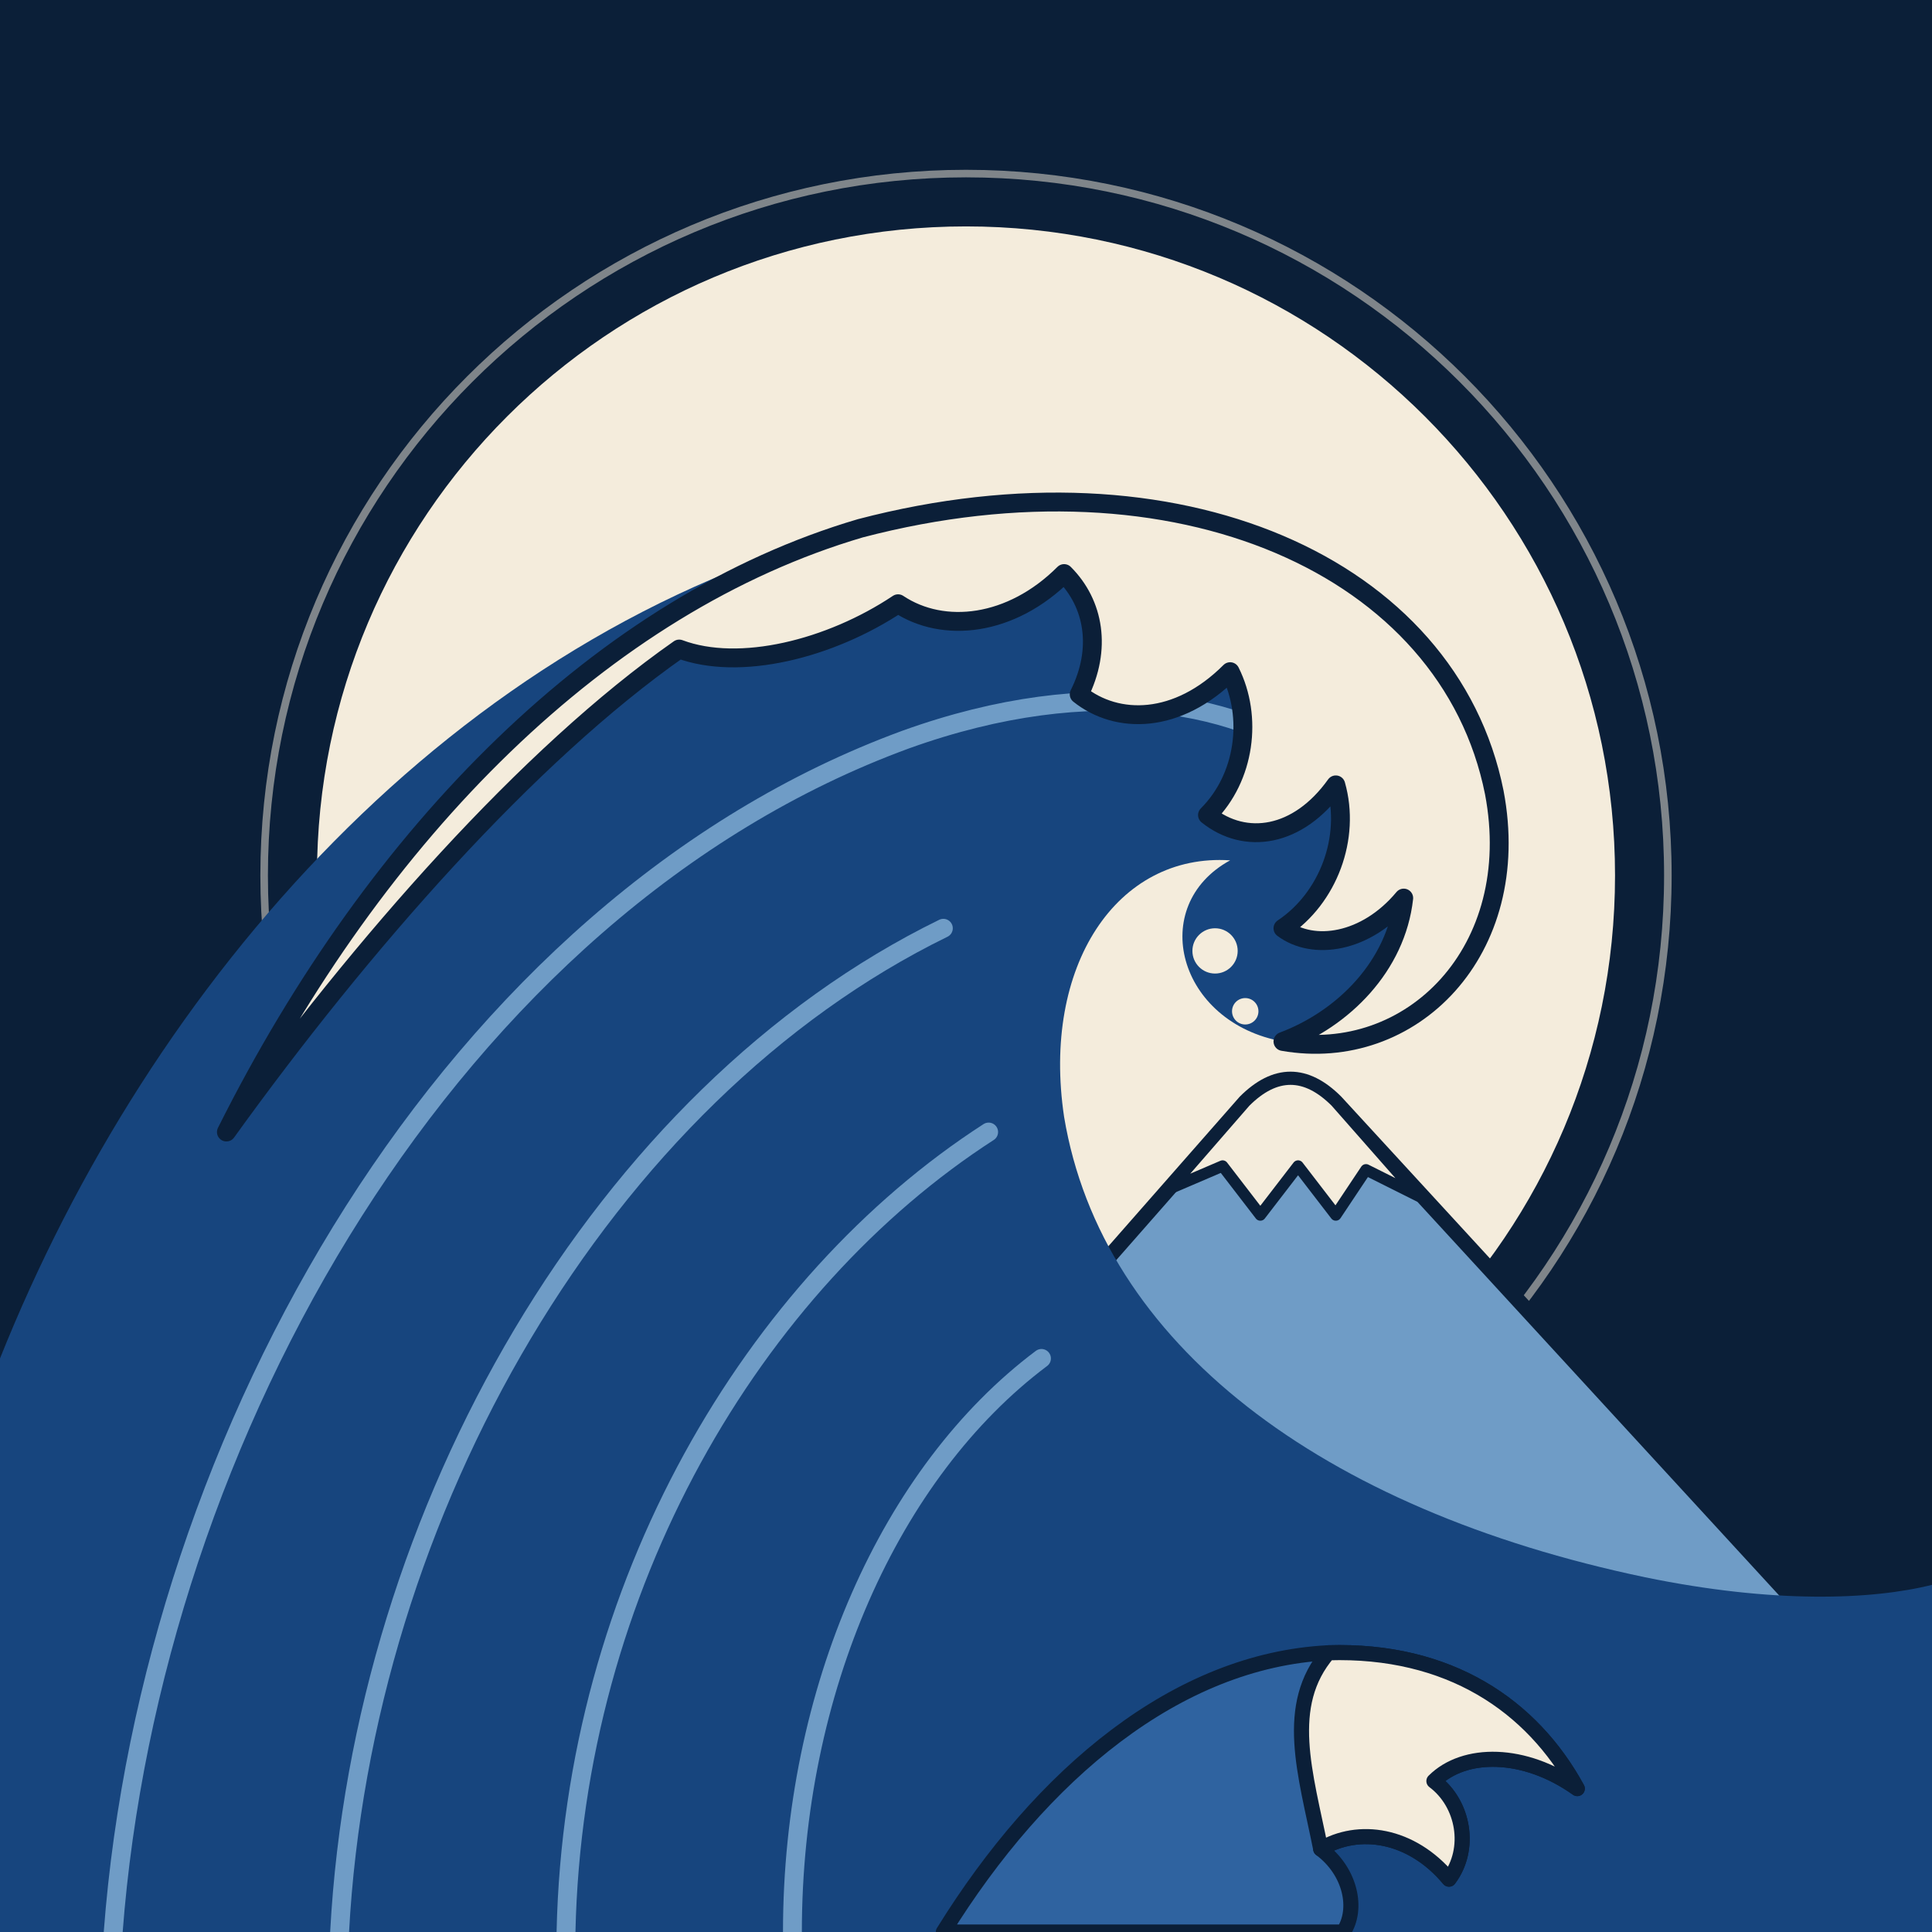
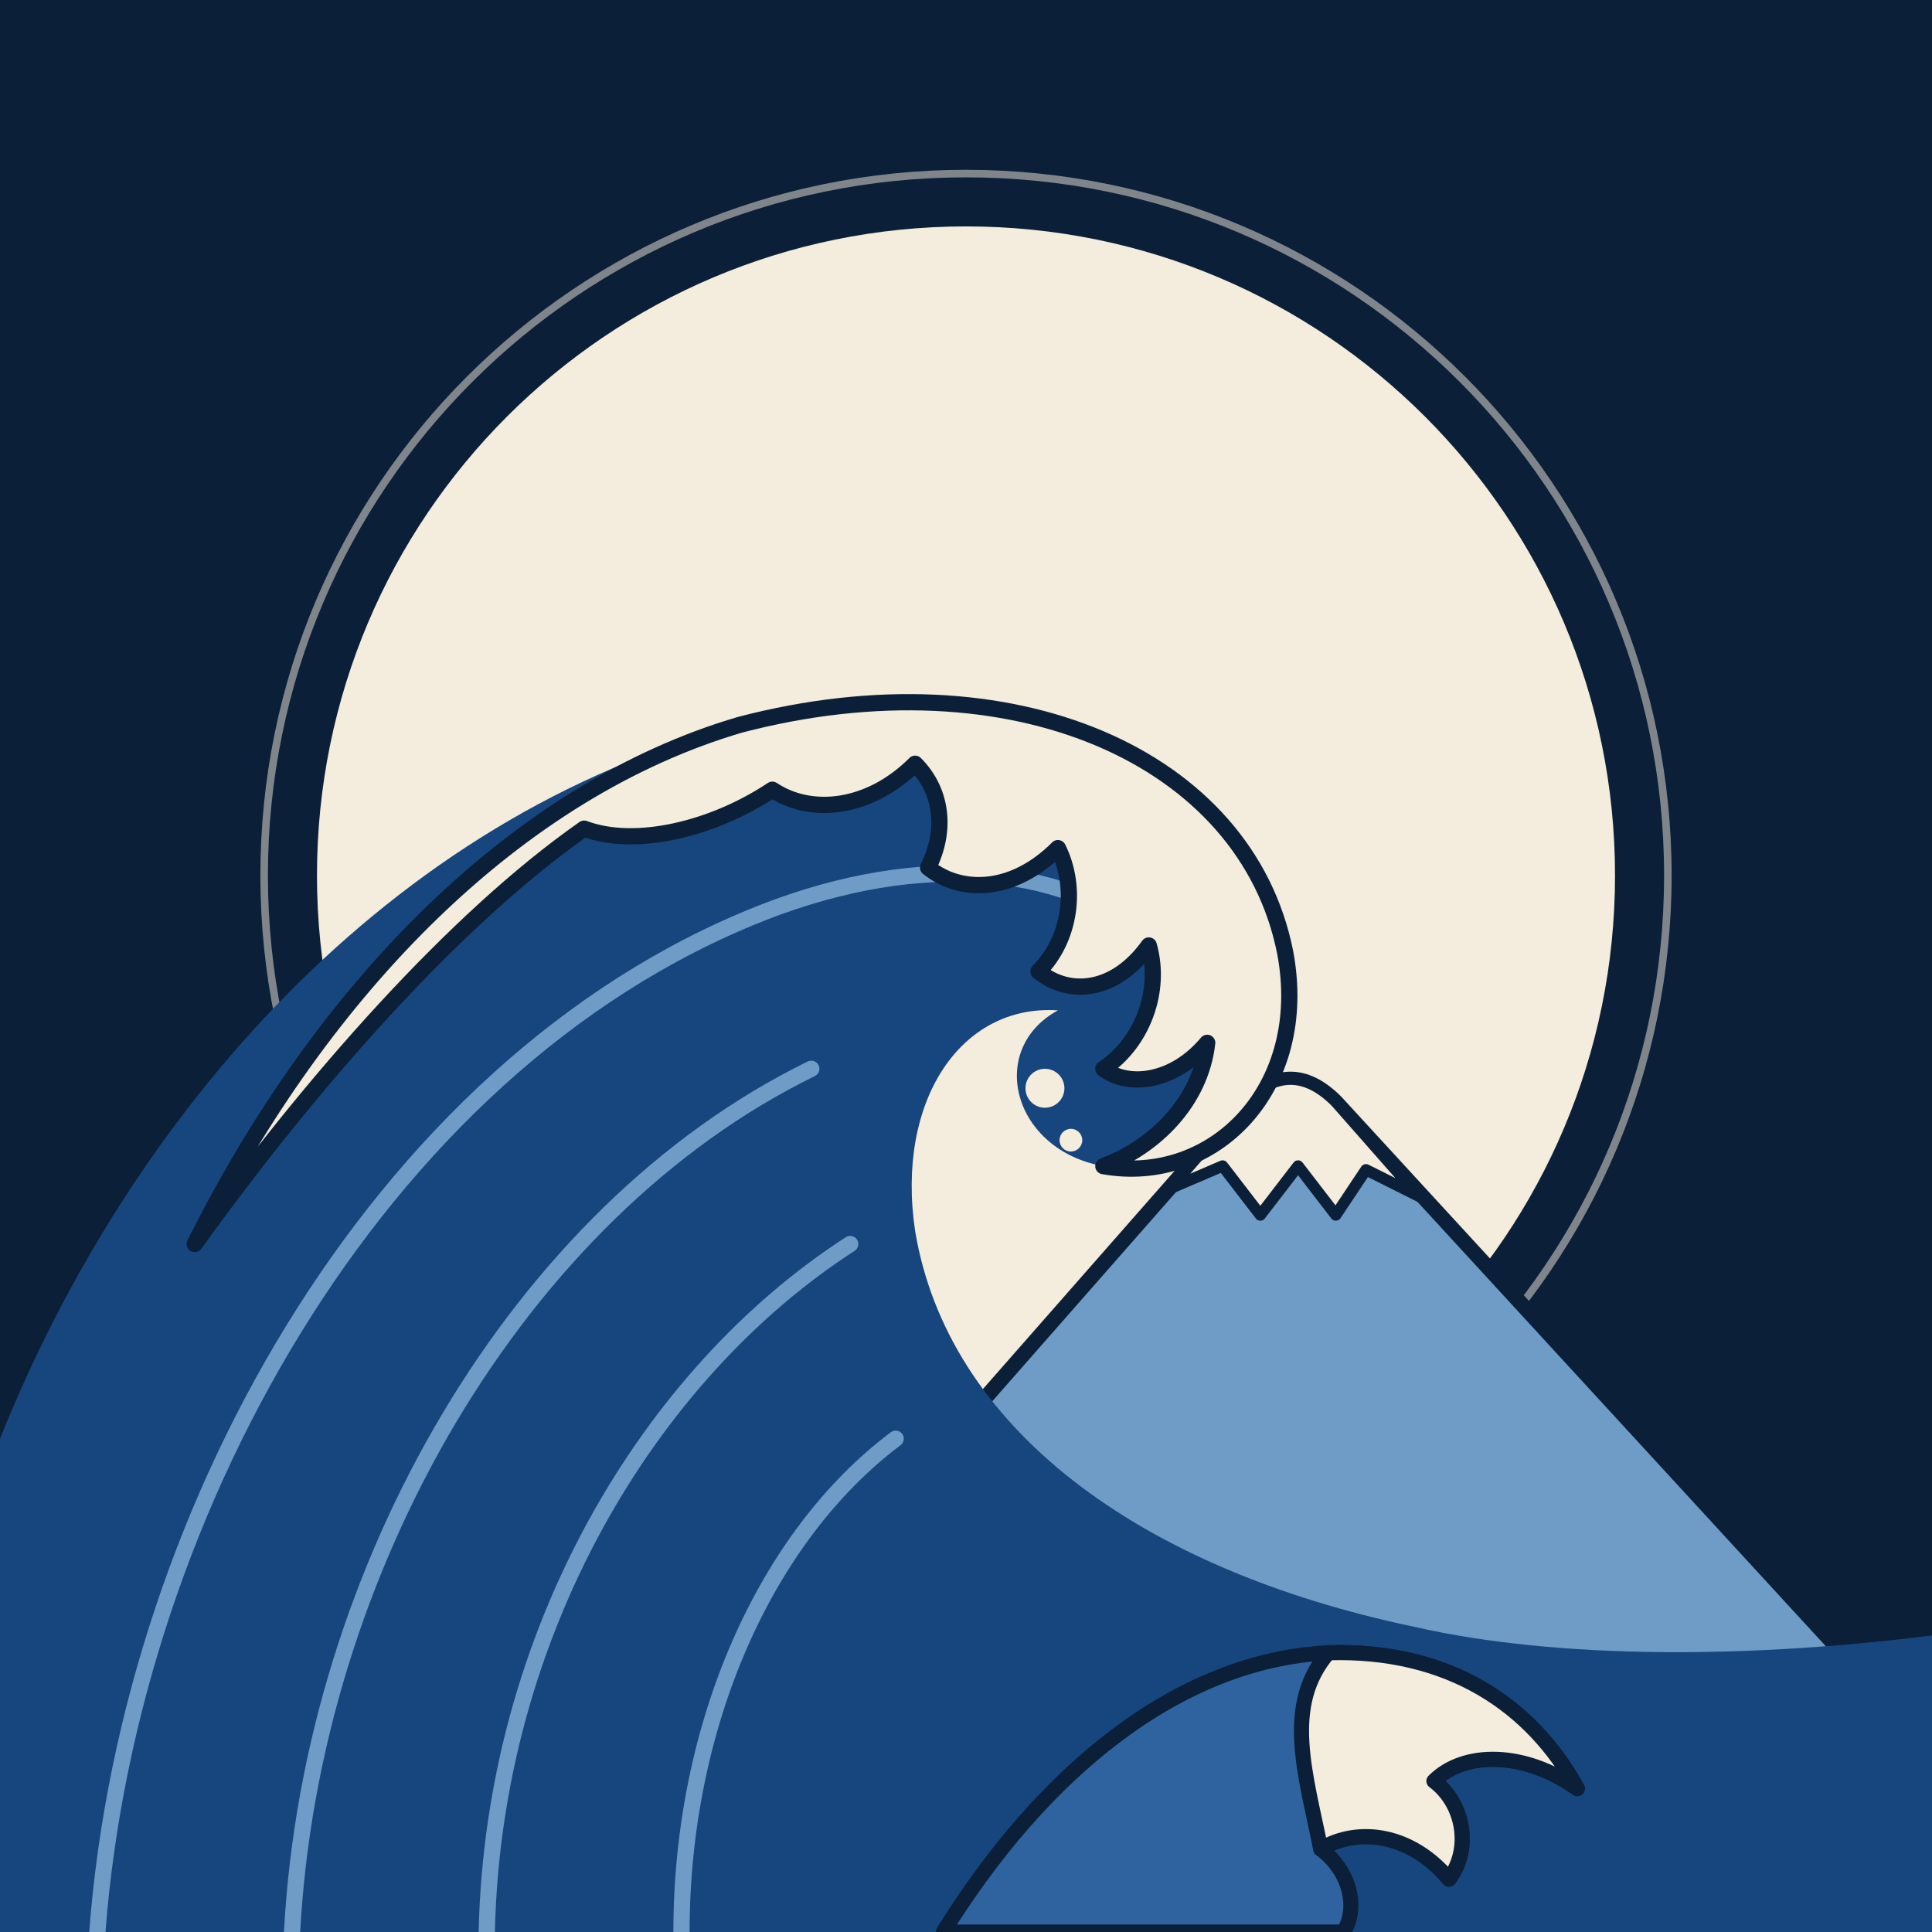
<svg xmlns="http://www.w3.org/2000/svg" viewBox="0 0 512 512">
  <defs>
    <clipPath id="c">
-       <path id="body" d="M0 512 V360 C40 260 120 168 228 140 C312 118 384 150 396 210 C404 252 374 282 340 276 C312 271 304 240 326 228 C296 226 276 256 282 296 C292 356 350 400 436 418 C470 425 496 424 512 420 V512 Z" />
+       <path id="body" d="M0 512 V360 C40 260 120 168 228 140 C312 118 384 150 396 210 C404 252 374 282 340 276 C312 271 304 240 326 228 C296 226 276 256 282 296 C292 356 350 400 436 418 C480 428 540 428 600 420 V512 Z" />
    </clipPath>
  </defs>
  <rect width="512" height="512" fill="#0b1f38" />
  <circle cx="256" cy="232" r="172" fill="#f4ecdc" />
  <circle cx="256" cy="232" r="186" fill="none" stroke="#f4ecdc" stroke-width="2" opacity="0.5" />
  <path d="M200 440 L330 292 Q342 280 354 292 L490 440 Z" fill="#6f9cc6" stroke="#0b1f38" stroke-width="4" stroke-linejoin="round" />
  <path d="M310 315 L330 292 Q342 280 354 292 L376 317 L362 310 L354 322 L344 309 L334 322 L324 309 Z" fill="#f4ecdc" stroke="#0b1f38" stroke-width="3" stroke-linejoin="round" />
-   <use href="#body" fill="#17457e" />
-   <g clip-path="url(#c)" fill="none" stroke="#6f9cc6" stroke-width="5" stroke-linecap="round">
-     <path d="M30 512 C40 380 120 240 240 196 C290 178 330 186 352 204" />
-     <path d="M90 512 C96 400 160 290 250 246" />
-     <path d="M150 512 C152 420 200 340 262 300" />
-     <path d="M210 512 C210 448 236 390 276 360" />
-   </g>
-   <path d="M60 300 C100 220 160 160 228 140 C312 118 384 150 396 210 C404 252 374 282 340 276 C356 270 370 256 372 238 C362 250 348 252 340 246 C352 238 358 222 354 208 C344 222 330 224 320 216 C330 206 332 190 326 178 C312 192 296 192 286 184 C292 172 290 160 282 152 C268 166 250 168 238 160 C220 172 196 178 180 172 C140 200 96 250 60 300 Z" fill="#f4ecdc" stroke="#0b1f38" stroke-width="5" stroke-linejoin="round" />
-   <g fill="#f4ecdc">
-     <circle cx="322" cy="252" r="6" />
-     <circle cx="310" cy="266" r="4" />
-     <circle cx="330" cy="268" r="3.5" />
-     <circle cx="300" cy="250" r="3" />
+   <g transform="translate(0 512) scale(0.86) translate(0 -512)">
+     <use href="#body" fill="#17457e" />
+     <g clip-path="url(#c)" fill="none" stroke="#6f9cc6" stroke-width="5" stroke-linecap="round">
+       <path d="M30 512 C40 380 120 240 240 196 C290 178 330 186 352 204" />
+       <path d="M90 512 C96 400 160 290 250 246" />
+       <path d="M150 512 C152 420 200 340 262 300" />
+       <path d="M210 512 C210 448 236 390 276 360" />
+     </g>
+     <path d="M60 300 C100 220 160 160 228 140 C312 118 384 150 396 210 C404 252 374 282 340 276 C356 270 370 256 372 238 C362 250 348 252 340 246 C352 238 358 222 354 208 C344 222 330 224 320 216 C330 206 332 190 326 178 C312 192 296 192 286 184 C292 172 290 160 282 152 C268 166 250 168 238 160 C220 172 196 178 180 172 C140 200 96 250 60 300 Z" fill="#f4ecdc" stroke="#0b1f38" stroke-width="5" stroke-linejoin="round" />
+     <g fill="#f4ecdc">
+       <circle cx="322" cy="252" r="6" />
+       <circle cx="310" cy="266" r="4" />
+       <circle cx="330" cy="268" r="3.5" />
+       <circle cx="300" cy="250" r="3" />
+     </g>
  </g>
  <path d="M250 512 C276 470 312 440 352 438 C384 437 406 452 418 474 C404 464 388 464 380 472 C388 478 390 490 384 498 C374 486 360 484 350 490 C358 496 360 506 356 512 Z" fill="#2f63a0" stroke="#0b1f38" stroke-width="4" stroke-linejoin="round" />
  <path d="M352 438 C384 437 406 452 418 474 C404 464 388 464 380 472 C388 478 390 490 384 498 C374 486 360 484 350 490 C346 470 340 452 352 438 Z" fill="#f4ecdc" stroke="#0b1f38" stroke-width="4" stroke-linejoin="round" />
</svg>
